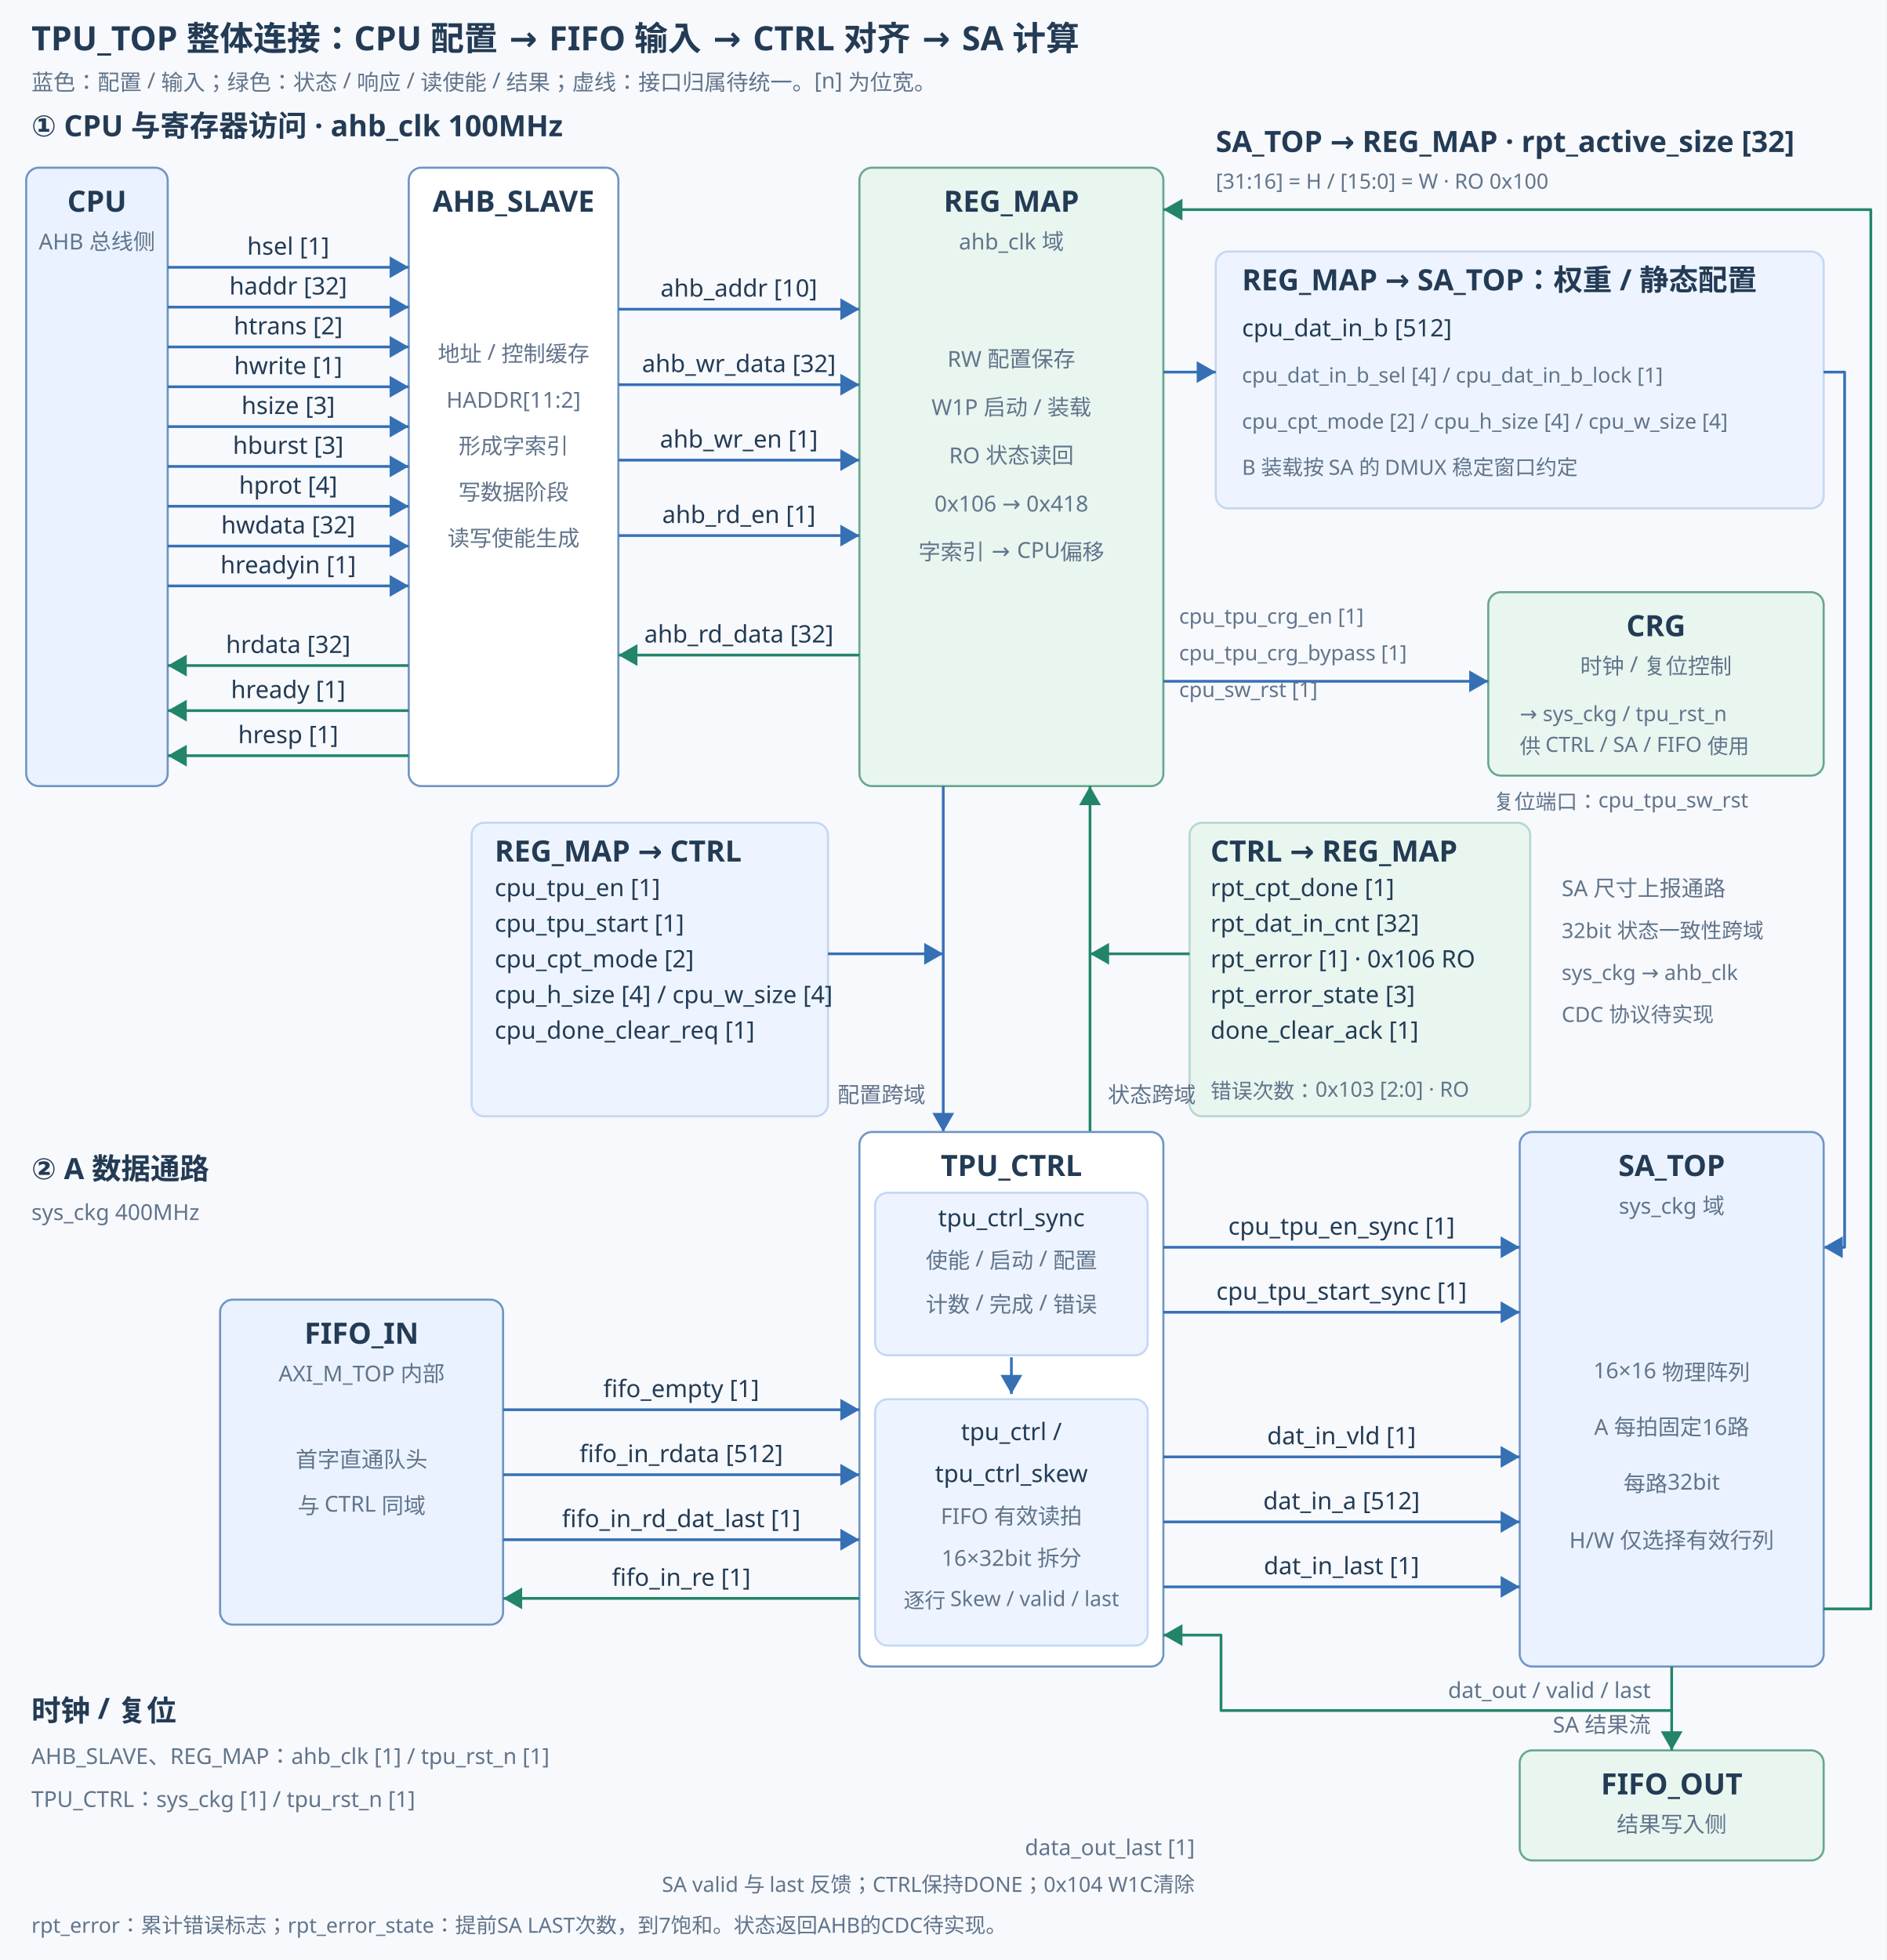
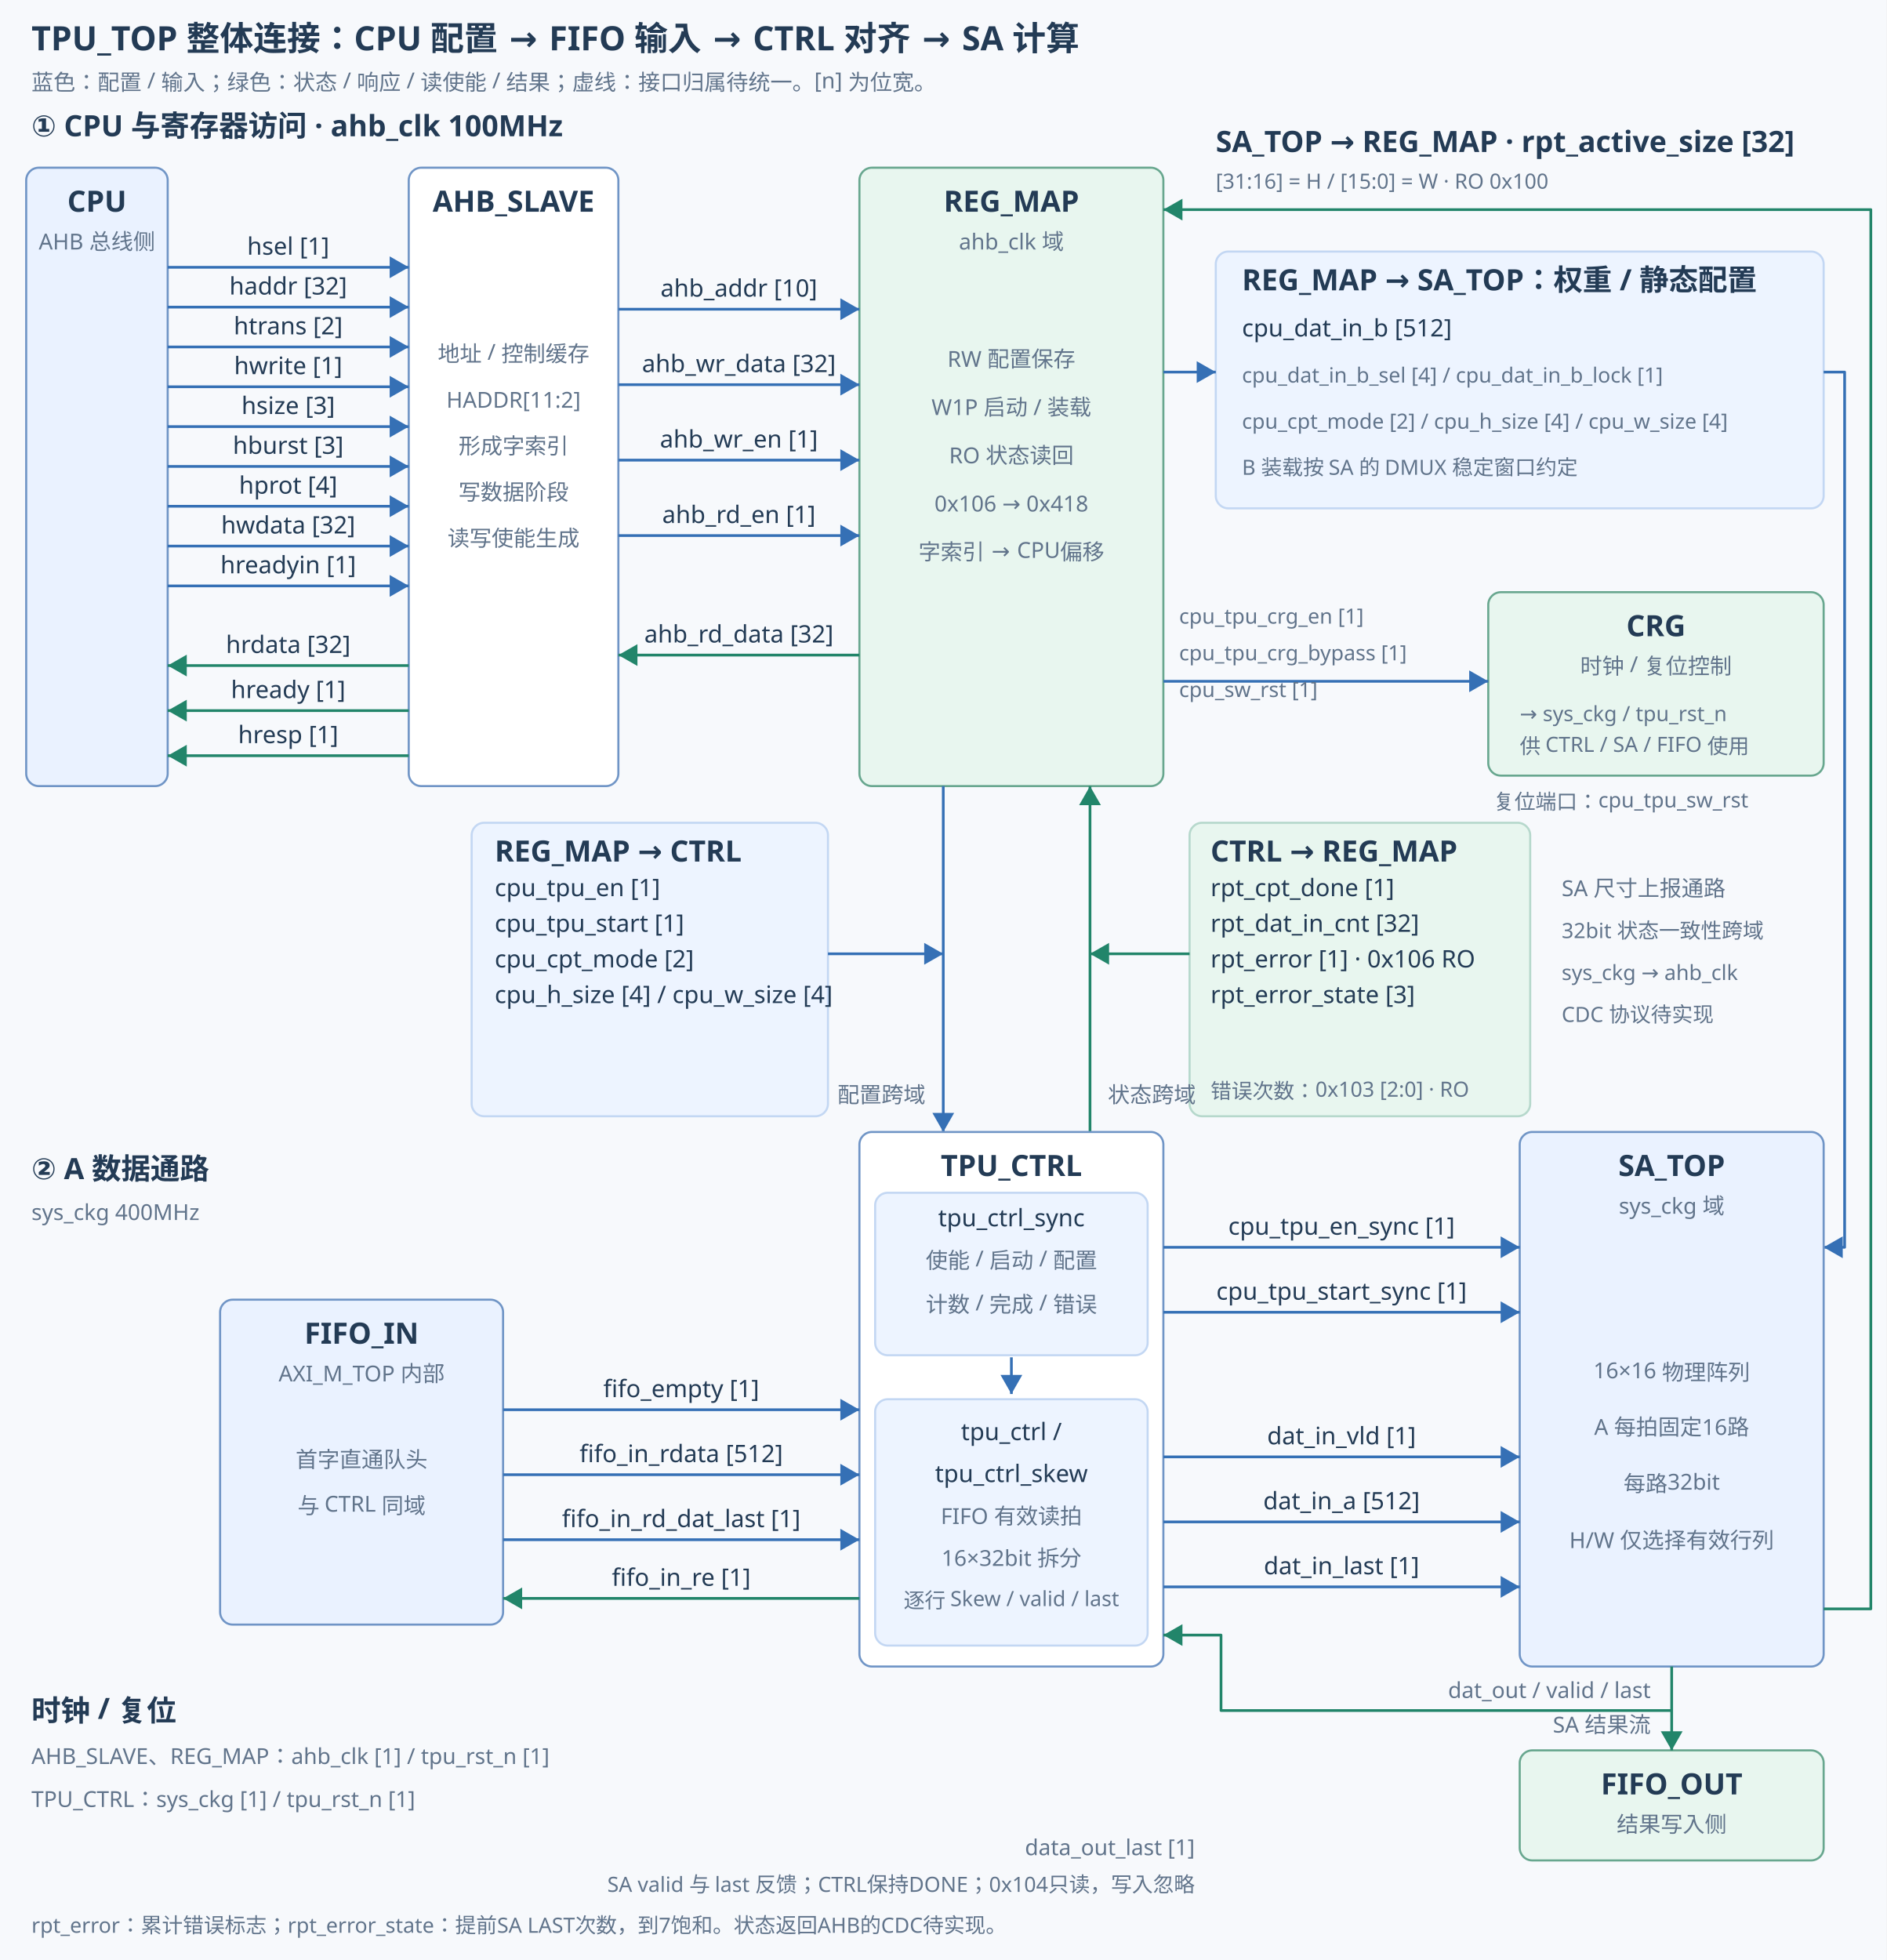
<svg xmlns="http://www.w3.org/2000/svg" width="1800" height="1870" viewBox="0 0 1800 1870" role="img" aria-labelledby="title desc">
  <defs>
    <marker id="blue" markerWidth="8" markerHeight="8" refX="7" refY="4" orient="auto">
      <path d="M0 0L7 4L0 8" fill="#3570b5" />
    </marker>
    <marker id="green" markerWidth="8" markerHeight="8" refX="7" refY="4" orient="auto">
      <path d="M0 0L7 4L0 8" fill="#22856a" />
    </marker>
    <marker id="amber" markerWidth="8" markerHeight="8" refX="7" refY="4" orient="auto">
      <path d="M0 0L7 4L0 8" fill="#ad7a27" />
    </marker>
  </defs>
  <style>text{font-family:Consolas,'Microsoft YaHei',sans-serif;fill:#233b55;font-size:23px}.title{font-size:32px;font-weight:600}.heading{font-size:28px;font-weight:600}.note{font-size:21px;fill:#61748b}.small{font-size:20px;fill:#61748b}.blue,.green,.amber{fill:none;stroke-width:2.6;stroke-linejoin:round}.blue{stroke:#3570b5;marker-end:url(#blue)}.green{stroke:#22856a;marker-end:url(#green)}.amber{stroke:#ad7a27;stroke-dasharray:8 6;marker-end:url(#amber)}</style>
  <rect width="1800" height="1870" fill="#f7f9fc" />
  <text x="30" y="48" class="title" text-anchor="start">TPU_TOP 整体连接：CPU 配置 → FIFO 输入 → CTRL 对齐 → SA 计算</text>
  <text x="30" y="86" class="note" text-anchor="start">蓝色：配置 / 输入；绿色：状态 / 响应 / 读使能 / 结果；虚线：接口归属待统一。[n] 为位宽。</text>
  <text x="30" y="130" class="heading" text-anchor="start">① CPU 与寄存器访问 · ahb_clk 100MHz</text>
  <rect x="25" y="160" width="135" height="590" rx="12" fill="#eaf2ff" stroke="#7095c6" stroke-width="2" />
  <text x="92.5" y="202" class="heading" text-anchor="middle">CPU</text>
  <text x="92.5" y="238" class="note" text-anchor="middle">AHB 总线侧</text>
  <rect x="390" y="160" width="200" height="590" rx="12" fill="#fff" stroke="#7095c6" stroke-width="2" />
  <text x="490.0" y="202" class="heading" text-anchor="middle">AHB_SLAVE</text>
  <rect x="820" y="160" width="290" height="590" rx="12" fill="#e8f6ef" stroke="#68a78f" stroke-width="2" />
  <text x="965.0" y="202" class="heading" text-anchor="middle">REG_MAP</text>
  <text x="965.0" y="238" class="note" text-anchor="middle">ahb_clk 域</text>
  <path d="M160 255H390" class="blue" />
  <text x="275.0" y="243" class="" text-anchor="middle">hsel [1]</text>
  <path d="M160 293H390" class="blue" />
  <text x="275.0" y="281" class="" text-anchor="middle">haddr [32]</text>
  <path d="M160 331H390" class="blue" />
  <text x="275.0" y="319" class="" text-anchor="middle">htrans [2]</text>
  <path d="M160 369H390" class="blue" />
  <text x="275.0" y="357" class="" text-anchor="middle">hwrite [1]</text>
  <path d="M160 407H390" class="blue" />
  <text x="275.0" y="395" class="" text-anchor="middle">hsize [3]</text>
  <path d="M160 445H390" class="blue" />
  <text x="275.0" y="433" class="" text-anchor="middle">hburst [3]</text>
  <path d="M160 483H390" class="blue" />
  <text x="275.0" y="471" class="" text-anchor="middle">hprot [4]</text>
  <path d="M160 521H390" class="blue" />
  <text x="275.0" y="509" class="" text-anchor="middle">hwdata [32]</text>
  <path d="M160 559H390" class="blue" />
  <text x="275.0" y="547" class="" text-anchor="middle">hreadyin [1]</text>
  <path d="M390 635H160" class="green" />
  <text x="275.0" y="623" class="" text-anchor="middle">hrdata [32]</text>
  <path d="M390 678H160" class="green" />
  <text x="275.0" y="666" class="" text-anchor="middle">hready [1]</text>
  <path d="M390 721H160" class="green" />
  <text x="275.0" y="709" class="" text-anchor="middle">hresp [1]</text>
  <path d="M590 295H820" class="blue" />
  <text x="705.0" y="283" class="" text-anchor="middle">ahb_addr [10]</text>
  <path d="M590 367H820" class="blue" />
  <text x="705.0" y="355" class="" text-anchor="middle">ahb_wr_data [32]</text>
  <path d="M590 439H820" class="blue" />
  <text x="705.0" y="427" class="" text-anchor="middle">ahb_wr_en [1]</text>
  <path d="M590 511H820" class="blue" />
  <text x="705.0" y="499" class="" text-anchor="middle">ahb_rd_en [1]</text>
  <path d="M820 625H590" class="green" />
  <text x="705.0" y="613" class="" text-anchor="middle">ahb_rd_data [32]</text>
  <text x="490" y="345" class="note" text-anchor="middle">地址 / 控制缓存</text>
  <text x="490" y="389" class="note" text-anchor="middle">HADDR[11:2]</text>
  <text x="490" y="433" class="note" text-anchor="middle">形成字索引</text>
  <text x="490" y="477" class="note" text-anchor="middle">写数据阶段</text>
  <text x="490" y="521" class="note" text-anchor="middle">读写使能生成</text>
  <text x="965" y="350" class="note" text-anchor="middle">RW 配置保存</text>
  <text x="965" y="396" class="note" text-anchor="middle">W1P 启动 / 装载</text>
  <text x="965" y="442" class="note" text-anchor="middle">RO 状态读回</text>
  <text x="965" y="488" class="note" text-anchor="middle">0x106 → 0x418</text>
  <text x="965" y="534" class="note" text-anchor="middle">字索引 → CPU偏移</text>
  <rect x="1160" y="240" width="580" height="245" rx="12" fill="#edf4ff" stroke="#c3d7f3" stroke-width="2" />
  <text x="1185" y="277" class="heading" text-anchor="start">REG_MAP → SA_TOP：权重 / 静态配置</text>
  <text x="1185" y="321" class="" text-anchor="start">cpu_dat_in_b [512]</text>
  <text x="1185" y="365" class="small" text-anchor="start">cpu_dat_in_b_sel [4] / cpu_dat_in_b_lock [1]</text>
  <text x="1185" y="409" class="small" text-anchor="start">cpu_cpt_mode [2] / cpu_h_size [4] / cpu_w_size [4]</text>
  <text x="1185" y="453" class="small" text-anchor="start">B 装载按 SA 的 DMUX 稳定窗口约定</text>
  <path d="M1110 355H1160" class="blue" />
  <path d="M1740 355H1760V1190H1740" class="blue" />
  <rect x="1420" y="565" width="320" height="175" rx="12" fill="#e8f6ef" stroke="#68a78f" stroke-width="2" />
  <text x="1580.0" y="607" class="heading" text-anchor="middle">CRG</text>
  <text x="1580.0" y="643" class="note" text-anchor="middle">时钟 / 复位控制</text>
  <path d="M1110 650H1420" class="blue" />
  <text x="1125" y="595" class="small" text-anchor="start">cpu_tpu_crg_en [1]</text>
  <text x="1125" y="630" class="small" text-anchor="start">cpu_tpu_crg_bypass [1]</text>
  <text x="1125" y="665" class="small" text-anchor="start">cpu_sw_rst [1]</text>
  <text x="1450" y="688" class="small" text-anchor="start">→ sys_ckg / tpu_rst_n</text>
  <text x="1450" y="719" class="small" text-anchor="start">供 CTRL / SA / FIFO 使用</text>
  <text x="1425" y="772" class="small" text-anchor="start">复位端口：cpu_tpu_sw_rst</text>
  <rect x="450" y="785" width="340" height="280" rx="12" fill="#edf4ff" stroke="#c3d7f3" stroke-width="2" />
  <text x="472" y="822" class="heading" text-anchor="start">REG_MAP → CTRL</text>
  <text x="472" y="855" class="" text-anchor="start">cpu_tpu_en [1]</text>
  <text x="472" y="889" class="" text-anchor="start">cpu_tpu_start [1]</text>
  <text x="472" y="923" class="" text-anchor="start">cpu_cpt_mode [2]</text>
  <text x="472" y="957" class="" text-anchor="start">cpu_h_size [4] / cpu_w_size [4]</text>
-   <text x="472" y="991" class="" text-anchor="start">cpu_done_clear_req [1]</text>
  <path d="M900 750V1080" class="blue" />
  <path d="M790 910H900" class="blue" />
  <text x="883" y="1052" class="note" text-anchor="end">配置跨域</text>
  <rect x="1135" y="785" width="325" height="280" rx="12" fill="#e8f6ef" stroke="#b6d8cc" stroke-width="2" />
  <text x="1155" y="822" class="heading" text-anchor="start">CTRL → REG_MAP</text>
  <text x="1155" y="855" class="" text-anchor="start">rpt_cpt_done [1]</text>
  <text x="1155" y="889" class="" text-anchor="start">rpt_dat_in_cnt [32]</text>
  <text x="1155" y="923" class="" text-anchor="start">rpt_error [1] · 0x106 RO</text>
  <text x="1155" y="957" class="" text-anchor="start">rpt_error_state [3]</text>
-   <text x="1155" y="991" class="" text-anchor="start">done_clear_ack [1]</text>
  <text x="1155" y="1048" class="small" text-anchor="start">错误次数：0x103 [2:0] · RO</text>
  <path d="M1040 1080V750" class="green" />
  <path d="M1135 910H1040" class="green" />
  <text x="1057" y="1052" class="note" text-anchor="start">状态跨域</text>
  <text x="30" y="1125" class="heading" text-anchor="start">② A 数据通路</text>
  <text x="30" y="1164" class="note" text-anchor="start">sys_ckg 400MHz</text>
  <rect x="820" y="1080" width="290" height="510" rx="12" fill="#fff" stroke="#7095c6" stroke-width="2" />
  <text x="965.0" y="1122" class="heading" text-anchor="middle">TPU_CTRL</text>
  <rect x="835" y="1138" width="260" height="155" rx="12" fill="#edf4ff" stroke="#c3d7f3" stroke-width="2" />
  <text x="965" y="1170" class="" text-anchor="middle">tpu_ctrl_sync</text>
  <text x="965" y="1210" class="note" text-anchor="middle">使能 / 启动 / 配置</text>
  <text x="965" y="1252" class="note" text-anchor="middle">计数 / 完成 / 错误</text>
  <path d="M965 1295V1330" class="blue" />
  <rect x="835" y="1335" width="260" height="235" rx="12" fill="#edf4ff" stroke="#c3d7f3" stroke-width="2" />
  <text x="965" y="1374" class="" text-anchor="middle">tpu_ctrl /</text>
  <text x="965" y="1414" class="" text-anchor="middle">tpu_ctrl_skew</text>
  <text x="965" y="1454" class="note" text-anchor="middle">FIFO 有效读拍</text>
  <text x="965" y="1494" class="note" text-anchor="middle">16×32bit 拆分</text>
  <text x="965" y="1534" class="small" text-anchor="middle">逐行 Skew / valid / last</text>
  <rect x="210" y="1240" width="270" height="310" rx="12" fill="#eaf2ff" stroke="#7095c6" stroke-width="2" />
  <text x="345.0" y="1282" class="heading" text-anchor="middle">FIFO_IN</text>
  <text x="345.0" y="1318" class="note" text-anchor="middle">AXI_M_TOP 内部</text>
  <text x="345" y="1400" class="note" text-anchor="middle">首字直通队头</text>
  <text x="345" y="1444" class="note" text-anchor="middle">与 CTRL 同域</text>
  <path d="M480 1345H820" class="blue" />
  <text x="650.0" y="1333" class="" text-anchor="middle">fifo_empty [1]</text>
  <path d="M480 1407H820" class="blue" />
  <text x="650.0" y="1395" class="" text-anchor="middle">fifo_in_rdata [512]</text>
  <path d="M480 1469H820" class="blue" />
  <text x="650.0" y="1457" class="" text-anchor="middle">fifo_in_rd_dat_last [1]</text>
  <path d="M820 1525H480" class="green" />
  <text x="650.0" y="1513" class="" text-anchor="middle">fifo_in_re [1]</text>
  <rect x="1450" y="1080" width="290" height="510" rx="12" fill="#eaf2ff" stroke="#7095c6" stroke-width="2" />
  <text x="1595.0" y="1122" class="heading" text-anchor="middle">SA_TOP</text>
  <text x="1595.0" y="1158" class="note" text-anchor="middle">sys_ckg 域</text>
  <path d="M1110 1190H1450" class="blue" />
  <text x="1280.0" y="1178" class="" text-anchor="middle">cpu_tpu_en_sync [1]</text>
  <path d="M1110 1252H1450" class="blue" />
  <text x="1280.0" y="1240" class="" text-anchor="middle">cpu_tpu_start_sync [1]</text>
  <path d="M1110 1390H1450" class="blue" />
  <text x="1280.0" y="1378" class="" text-anchor="middle">dat_in_vld [1]</text>
  <path d="M1110 1452H1450" class="blue" />
  <text x="1280.0" y="1440" class="" text-anchor="middle">dat_in_a [512]</text>
  <path d="M1110 1514H1450" class="blue" />
  <text x="1280.0" y="1502" class="" text-anchor="middle">dat_in_last [1]</text>
  <text x="1595" y="1315" class="note" text-anchor="middle">16×16 物理阵列</text>
  <text x="1595" y="1369" class="note" text-anchor="middle">A 每拍固定16路</text>
  <text x="1595" y="1423" class="note" text-anchor="middle">每路32bit</text>
  <text x="1595" y="1477" class="note" text-anchor="middle">H/W 仅选择有效行列</text>
  <path d="M1740 1535H1785V200H1110" class="green" />
  <text x="1160" y="145" class="heading" text-anchor="start">SA_TOP → REG_MAP · rpt_active_size [32]</text>
  <text x="1160" y="180" class="small" text-anchor="start">[31:16] = H / [15:0] = W · RO 0x100</text>
  <text x="1490" y="855" class="note" text-anchor="start">SA 尺寸上报通路</text>
  <text x="1490" y="895" class="small" text-anchor="start">32bit 状态一致性跨域</text>
  <text x="1490" y="935" class="small" text-anchor="start">sys_ckg → ahb_clk</text>
  <text x="1490" y="975" class="small" text-anchor="start">CDC 协议待实现</text>
  <rect x="1450" y="1670" width="290" height="105" rx="12" fill="#e8f6ef" stroke="#68a78f" stroke-width="2" />
  <text x="1595.0" y="1712" class="heading" text-anchor="middle">FIFO_OUT</text>
  <text x="1595.0" y="1748" class="note" text-anchor="middle">结果写入侧</text>
  <path d="M1595 1590V1670" class="green" />
  <text x="1575" y="1620" class="note" text-anchor="end">dat_out / valid / last</text>
  <text x="1575" y="1653" class="note" text-anchor="end">SA 结果流</text>
  <path d="M1595 1632H1165V1560H1110" class="green" />
  <text x="1140" y="1770" class="note" text-anchor="end">data_out_last [1]</text>
-   <text x="1140" y="1805" class="small" text-anchor="end">SA valid 与 last 反馈；CTRL保持DONE；0x104 W1C清除</text>
+   <text x="1140" y="1805" class="small" text-anchor="end">SA valid 与 last 反馈；CTRL保持DONE；0x104只读，写入忽略</text>
  <text x="30" y="1642" class="heading" text-anchor="start">时钟 / 复位</text>
  <text x="30" y="1683" class="note" text-anchor="start">AHB_SLAVE、REG_MAP：ahb_clk [1] / tpu_rst_n [1]</text>
  <text x="30" y="1724" class="note" text-anchor="start">TPU_CTRL：sys_ckg [1] / tpu_rst_n [1]</text>
  <text x="30" y="1844" class="small" text-anchor="start">rpt_error：累计错误标志；rpt_error_state：提前SA LAST次数，到7饱和。状态返回AHB的CDC待实现。</text>
</svg>
